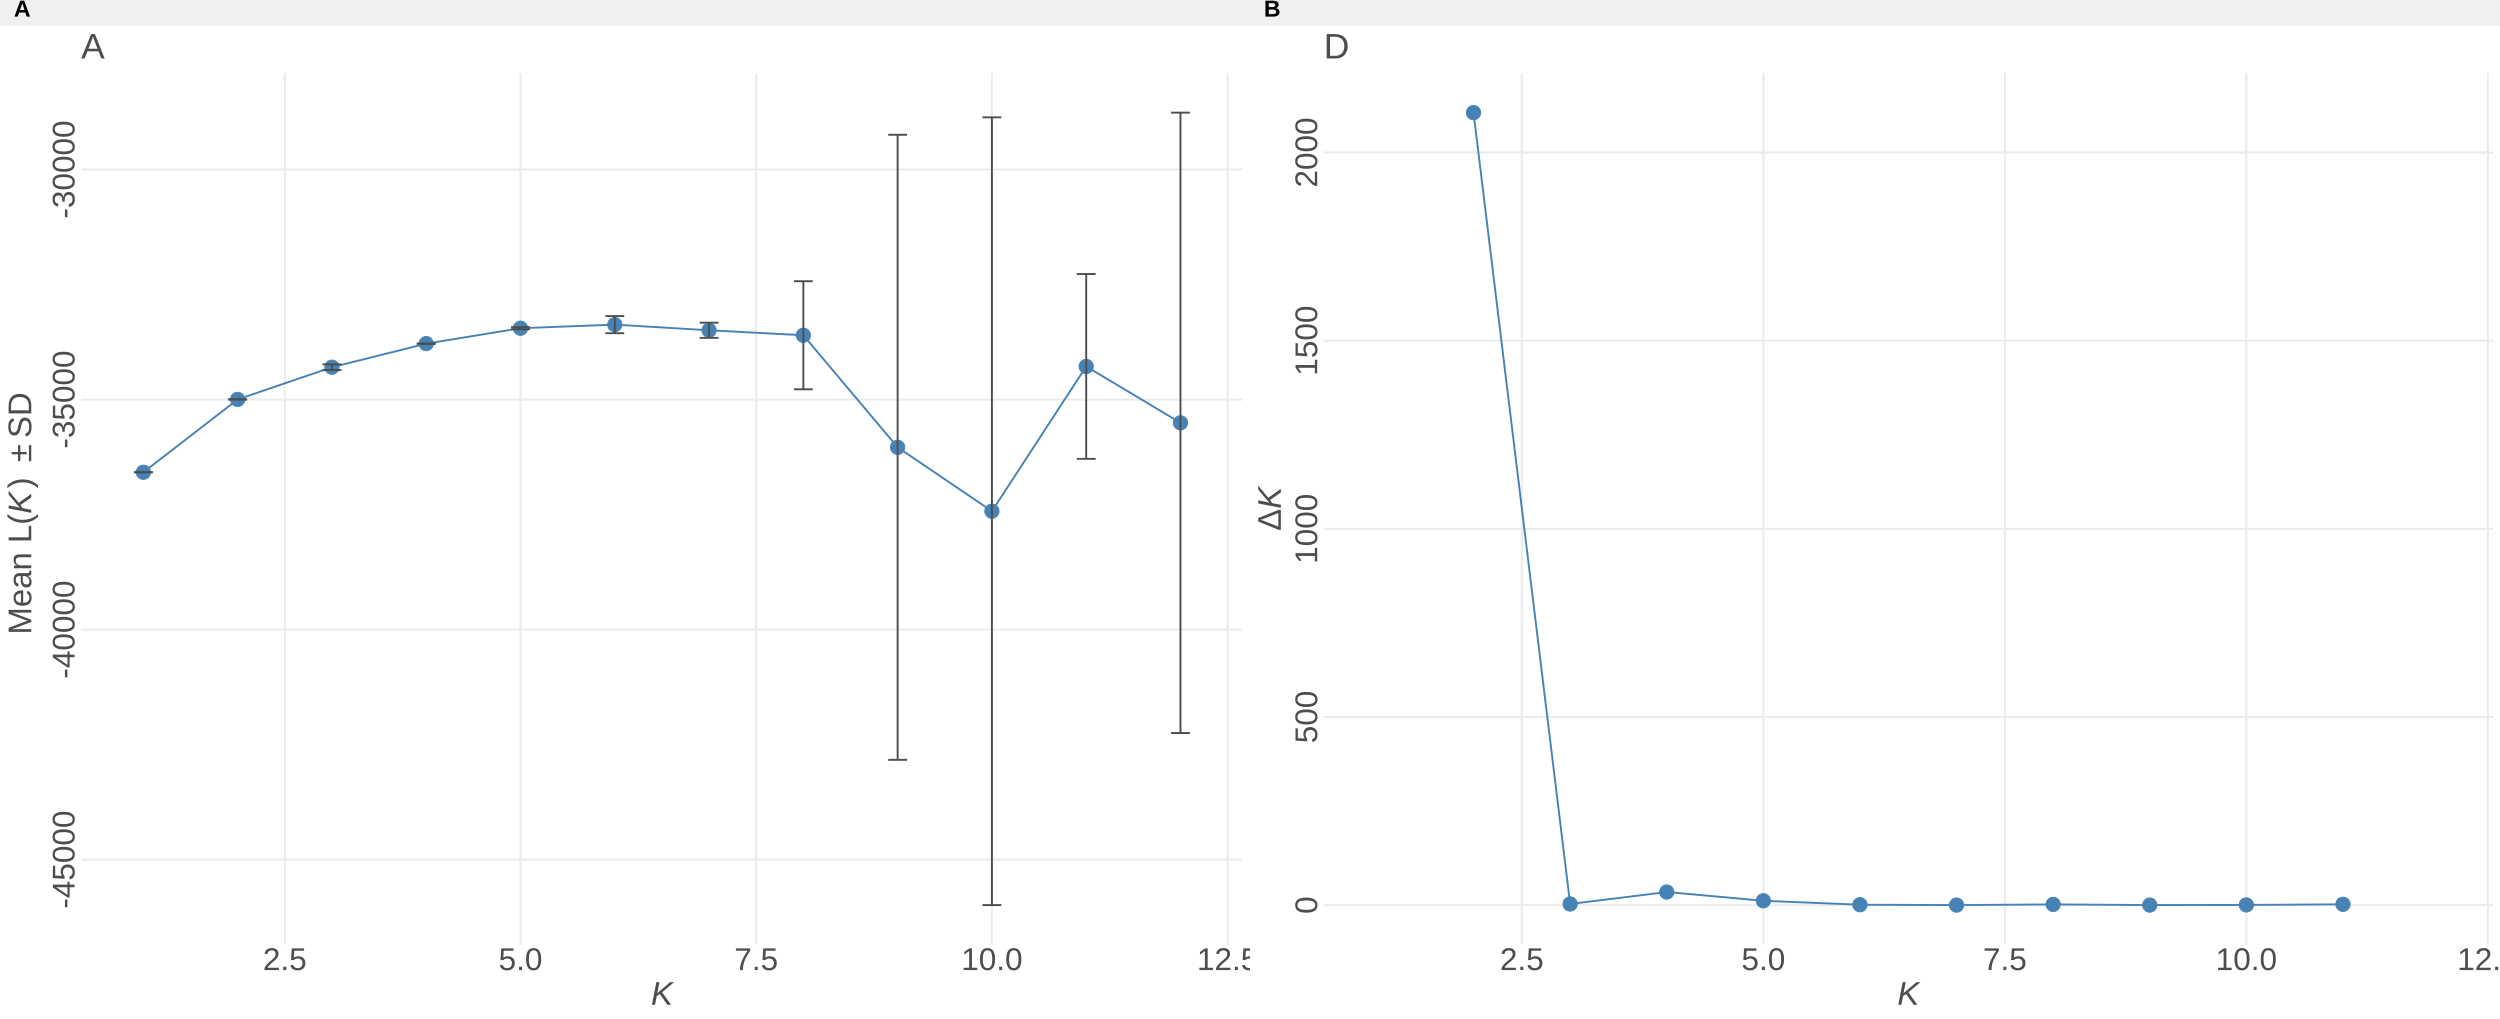
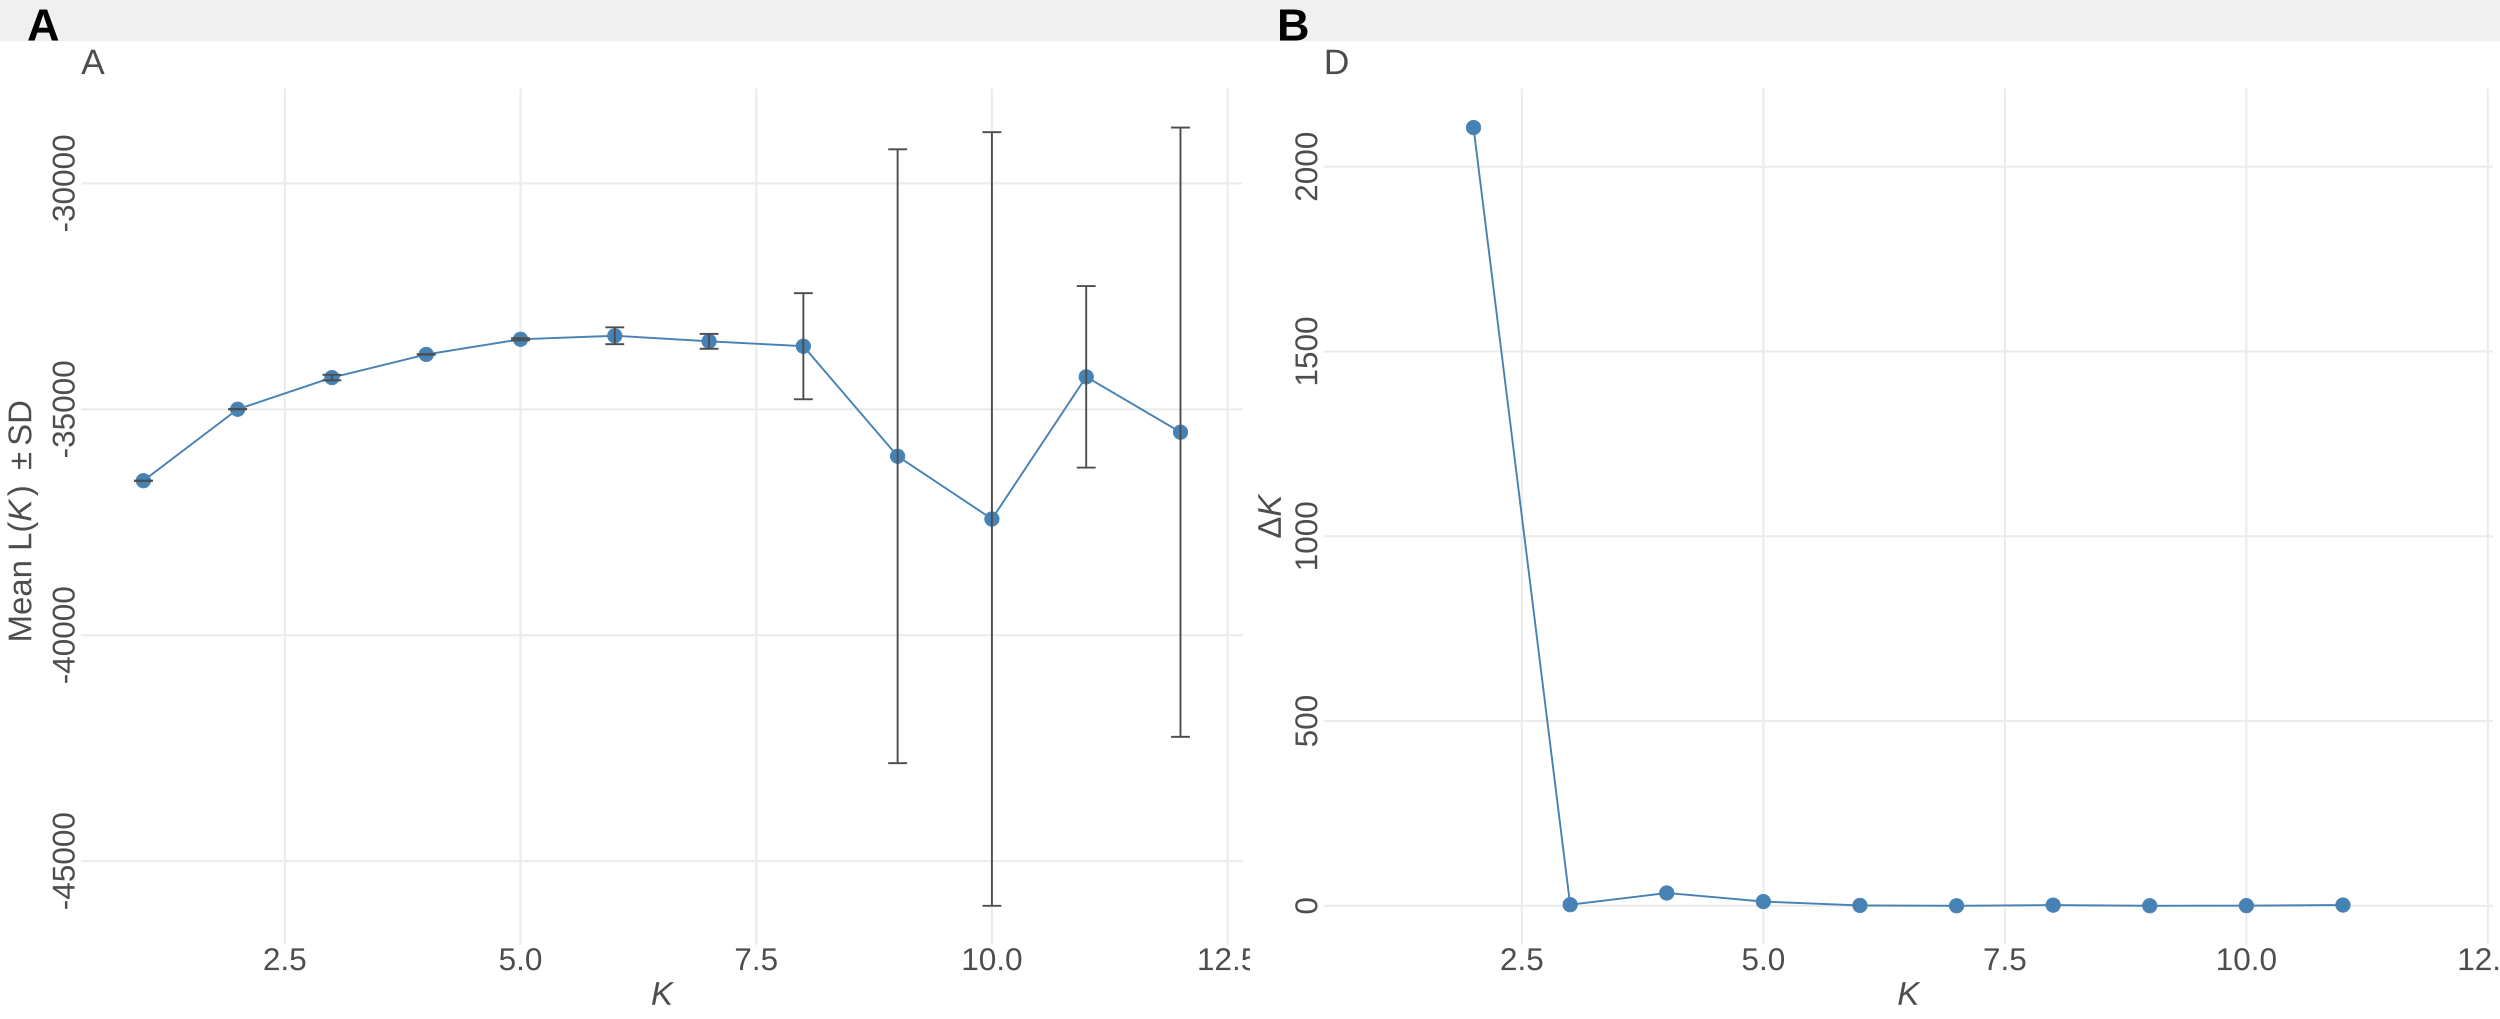
<svg xmlns="http://www.w3.org/2000/svg" width="1944.00pt" height="792.00pt" viewBox="0 0 1944.00 792.00">
  <g class="svglite">
    <defs>
      <style type="text/css">
    .svglite line, .svglite polyline, .svglite polygon, .svglite path, .svglite rect, .svglite circle {
      fill: none;
      stroke: #000000;
      stroke-linecap: round;
      stroke-linejoin: round;
      stroke-miterlimit: 10.00;
    }
    .svglite text {
      white-space: pre;
    }
    .svglite g.glyphgroup path {
      fill: inherit;
      stroke: none;
    }
  </style>
    </defs>
    <rect width="100%" height="100%" style="stroke: none; fill: none;" />
    <defs>
      <clipPath id="cpMC4wMHwxOTQ0LjAwfDAuMDB8NzkyLjAw">
        <rect x="0.00" y="0.00" width="1944.00" height="792.00" />
      </clipPath>
    </defs>
    <g clip-path="url(#cpMC4wMHwxOTQ0LjAwfDAuMDB8NzkyLjAw)">
</g>
    <defs>
-       <clipPath id="cpMC4wMHw5NzIuMDB8MjAuMDl8NzkyLjAw">
-         <rect x="0.00" y="20.09" width="972.00" height="771.91" />
+       <clipPath id="cpMC4wMHw5NzIuMDB8MzIuMjZ8NzkyLjAw">
+         <rect x="0.00" y="32.26" width="972.00" height="759.74" />
      </clipPath>
    </defs>
-     <g clip-path="url(#cpMC4wMHw5NzIuMDB8MjAuMDl8NzkyLjAw)">
-       <rect x="0.00" y="20.09" width="972.00" height="771.91" style="stroke-width: 1.07; stroke: #FFFFFF; fill: #FFFFFF;" />
+     <g clip-path="url(#cpMC4wMHw5NzIuMDB8MzIuMjZ8NzkyLjAw)">
+       <rect x="0.00" y="32.26" width="972.00" height="759.74" style="stroke-width: 1.07; stroke: #FFFFFF; fill: #FFFFFF;" />
    </g>
    <g clip-path="url(#cpMC4wMHwxOTQ0LjAwfDAuMDB8NzkyLjAw)">
</g>
    <defs>
-       <clipPath id="cpNjMuMTB8OTY2LjMzfDU2Ljc4fDczNC42MQ==">
-         <rect x="63.10" y="56.78" width="903.23" height="677.83" />
+       <clipPath id="cpNjMuMTB8OTY2LjMzfDY4Ljk1fDczNC42MQ==">
+         <rect x="63.10" y="68.95" width="903.23" height="665.66" />
      </clipPath>
    </defs>
-     <g clip-path="url(#cpNjMuMTB8OTY2LjMzfDU2Ljc4fDczNC42MQ==)">
-       <rect x="63.10" y="56.78" width="903.23" height="677.83" style="stroke-width: 1.07; stroke: none; fill: #FFFFFF;" />
-       <polyline points="63.10,668.45 966.33,668.45 " style="stroke-width: 1.60; stroke: #EBEBEB; stroke-linecap: butt;" />
-       <polyline points="63.10,489.58 966.33,489.58 " style="stroke-width: 1.60; stroke: #EBEBEB; stroke-linecap: butt;" />
-       <polyline points="63.10,310.70 966.33,310.70 " style="stroke-width: 1.60; stroke: #EBEBEB; stroke-linecap: butt;" />
-       <polyline points="63.10,131.82 966.33,131.82 " style="stroke-width: 1.60; stroke: #EBEBEB; stroke-linecap: butt;" />
-       <polyline points="221.46,734.61 221.46,56.78 " style="stroke-width: 1.60; stroke: #EBEBEB; stroke-linecap: butt;" />
-       <polyline points="404.74,734.61 404.74,56.78 " style="stroke-width: 1.60; stroke: #EBEBEB; stroke-linecap: butt;" />
-       <polyline points="588.03,734.61 588.03,56.78 " style="stroke-width: 1.60; stroke: #EBEBEB; stroke-linecap: butt;" />
-       <polyline points="771.31,734.61 771.31,56.78 " style="stroke-width: 1.60; stroke: #EBEBEB; stroke-linecap: butt;" />
-       <polyline points="954.60,734.61 954.60,56.78 " style="stroke-width: 1.60; stroke: #EBEBEB; stroke-linecap: butt;" />
-       <polyline points="111.49,367.23 184.80,310.59 258.12,285.54 331.43,267.22 404.74,255.21 478.06,252.43 551.37,256.84 624.69,260.70 698.00,347.83 771.31,397.52 844.63,284.95 917.94,328.79 " style="stroke-width: 1.49; stroke: #4682B4; stroke-linecap: butt;" />
-       <circle cx="111.49" cy="367.23" r="5.57" style="stroke-width: 0.71; stroke: #4682B4; fill: #4682B4;" />
-       <circle cx="184.80" cy="310.59" r="5.57" style="stroke-width: 0.71; stroke: #4682B4; fill: #4682B4;" />
-       <circle cx="258.12" cy="285.54" r="5.57" style="stroke-width: 0.71; stroke: #4682B4; fill: #4682B4;" />
-       <circle cx="331.43" cy="267.22" r="5.57" style="stroke-width: 0.71; stroke: #4682B4; fill: #4682B4;" />
-       <circle cx="404.74" cy="255.21" r="5.57" style="stroke-width: 0.71; stroke: #4682B4; fill: #4682B4;" />
-       <circle cx="478.06" cy="252.43" r="5.57" style="stroke-width: 0.71; stroke: #4682B4; fill: #4682B4;" />
-       <circle cx="551.37" cy="256.84" r="5.57" style="stroke-width: 0.71; stroke: #4682B4; fill: #4682B4;" />
-       <circle cx="624.69" cy="260.70" r="5.57" style="stroke-width: 0.71; stroke: #4682B4; fill: #4682B4;" />
-       <circle cx="698.00" cy="347.83" r="5.57" style="stroke-width: 0.71; stroke: #4682B4; fill: #4682B4;" />
-       <circle cx="771.31" cy="397.52" r="5.57" style="stroke-width: 0.71; stroke: #4682B4; fill: #4682B4;" />
-       <circle cx="844.63" cy="284.95" r="5.57" style="stroke-width: 0.71; stroke: #4682B4; fill: #4682B4;" />
-       <circle cx="917.94" cy="328.79" r="5.57" style="stroke-width: 0.71; stroke: #4682B4; fill: #4682B4;" />
-       <polyline points="104.16,367.23 118.82,367.23 " style="stroke-width: 1.49; stroke: #4D4D4D; stroke-linecap: butt;" />
-       <polyline points="111.49,367.23 111.49,367.23 " style="stroke-width: 1.49; stroke: #4D4D4D; stroke-linecap: butt;" />
-       <polyline points="104.16,367.23 118.82,367.23 " style="stroke-width: 1.49; stroke: #4D4D4D; stroke-linecap: butt;" />
-       <polyline points="177.47,310.58 192.13,310.58 " style="stroke-width: 1.49; stroke: #4D4D4D; stroke-linecap: butt;" />
-       <polyline points="184.80,310.58 184.80,310.61 " style="stroke-width: 1.49; stroke: #4D4D4D; stroke-linecap: butt;" />
-       <polyline points="177.47,310.61 192.13,310.61 " style="stroke-width: 1.49; stroke: #4D4D4D; stroke-linecap: butt;" />
-       <polyline points="250.78,283.34 265.45,283.34 " style="stroke-width: 1.49; stroke: #4D4D4D; stroke-linecap: butt;" />
-       <polyline points="258.12,283.34 258.12,287.73 " style="stroke-width: 1.49; stroke: #4D4D4D; stroke-linecap: butt;" />
-       <polyline points="250.78,287.73 265.45,287.73 " style="stroke-width: 1.49; stroke: #4D4D4D; stroke-linecap: butt;" />
-       <polyline points="324.10,267.04 338.76,267.04 " style="stroke-width: 1.49; stroke: #4D4D4D; stroke-linecap: butt;" />
-       <polyline points="331.43,267.04 331.43,267.40 " style="stroke-width: 1.49; stroke: #4D4D4D; stroke-linecap: butt;" />
-       <polyline points="324.10,267.40 338.76,267.40 " style="stroke-width: 1.49; stroke: #4D4D4D; stroke-linecap: butt;" />
-       <polyline points="397.41,254.40 412.08,254.40 " style="stroke-width: 1.49; stroke: #4D4D4D; stroke-linecap: butt;" />
-       <polyline points="404.74,254.40 404.74,256.01 " style="stroke-width: 1.49; stroke: #4D4D4D; stroke-linecap: butt;" />
-       <polyline points="397.41,256.01 412.08,256.01 " style="stroke-width: 1.49; stroke: #4D4D4D; stroke-linecap: butt;" />
-       <polyline points="470.73,245.77 485.39,245.77 " style="stroke-width: 1.49; stroke: #4D4D4D; stroke-linecap: butt;" />
-       <polyline points="478.06,245.77 478.06,259.09 " style="stroke-width: 1.49; stroke: #4D4D4D; stroke-linecap: butt;" />
-       <polyline points="470.73,259.09 485.39,259.09 " style="stroke-width: 1.49; stroke: #4D4D4D; stroke-linecap: butt;" />
-       <polyline points="544.04,250.95 558.70,250.95 " style="stroke-width: 1.49; stroke: #4D4D4D; stroke-linecap: butt;" />
-       <polyline points="551.37,250.95 551.37,262.72 " style="stroke-width: 1.49; stroke: #4D4D4D; stroke-linecap: butt;" />
-       <polyline points="544.04,262.72 558.70,262.72 " style="stroke-width: 1.49; stroke: #4D4D4D; stroke-linecap: butt;" />
-       <polyline points="617.36,218.69 632.02,218.69 " style="stroke-width: 1.49; stroke: #4D4D4D; stroke-linecap: butt;" />
-       <polyline points="624.69,218.69 624.69,302.72 " style="stroke-width: 1.49; stroke: #4D4D4D; stroke-linecap: butt;" />
-       <polyline points="617.36,302.72 632.02,302.72 " style="stroke-width: 1.49; stroke: #4D4D4D; stroke-linecap: butt;" />
-       <polyline points="690.67,104.81 705.33,104.81 " style="stroke-width: 1.49; stroke: #4D4D4D; stroke-linecap: butt;" />
-       <polyline points="698.00,104.81 698.00,590.85 " style="stroke-width: 1.49; stroke: #4D4D4D; stroke-linecap: butt;" />
-       <polyline points="690.67,590.85 705.33,590.85 " style="stroke-width: 1.49; stroke: #4D4D4D; stroke-linecap: butt;" />
-       <polyline points="763.98,91.23 778.65,91.23 " style="stroke-width: 1.49; stroke: #4D4D4D; stroke-linecap: butt;" />
-       <polyline points="771.31,91.23 771.31,703.80 " style="stroke-width: 1.49; stroke: #4D4D4D; stroke-linecap: butt;" />
-       <polyline points="763.98,703.80 778.65,703.80 " style="stroke-width: 1.49; stroke: #4D4D4D; stroke-linecap: butt;" />
-       <polyline points="837.30,213.09 851.96,213.09 " style="stroke-width: 1.49; stroke: #4D4D4D; stroke-linecap: butt;" />
-       <polyline points="844.63,213.09 844.63,356.82 " style="stroke-width: 1.49; stroke: #4D4D4D; stroke-linecap: butt;" />
-       <polyline points="837.30,356.82 851.96,356.82 " style="stroke-width: 1.49; stroke: #4D4D4D; stroke-linecap: butt;" />
-       <polyline points="910.61,87.59 925.27,87.59 " style="stroke-width: 1.49; stroke: #4D4D4D; stroke-linecap: butt;" />
-       <polyline points="917.94,87.59 917.94,569.99 " style="stroke-width: 1.49; stroke: #4D4D4D; stroke-linecap: butt;" />
-       <polyline points="910.61,569.99 925.27,569.99 " style="stroke-width: 1.49; stroke: #4D4D4D; stroke-linecap: butt;" />
+     <g clip-path="url(#cpNjMuMTB8OTY2LjMzfDY4Ljk1fDczNC42MQ==)">
+       <rect x="63.10" y="68.95" width="903.23" height="665.66" style="stroke-width: 1.07; stroke: none; fill: #FFFFFF;" />
+       <polyline points="63.10,669.64 966.33,669.64 " style="stroke-width: 1.60; stroke: #EBEBEB; stroke-linecap: butt;" />
+       <polyline points="63.10,493.97 966.33,493.97 " style="stroke-width: 1.60; stroke: #EBEBEB; stroke-linecap: butt;" />
+       <polyline points="63.10,318.31 966.33,318.31 " style="stroke-width: 1.60; stroke: #EBEBEB; stroke-linecap: butt;" />
+       <polyline points="63.10,142.64 966.33,142.64 " style="stroke-width: 1.60; stroke: #EBEBEB; stroke-linecap: butt;" />
+       <polyline points="221.46,734.61 221.46,68.95 " style="stroke-width: 1.60; stroke: #EBEBEB; stroke-linecap: butt;" />
+       <polyline points="404.74,734.61 404.74,68.95 " style="stroke-width: 1.60; stroke: #EBEBEB; stroke-linecap: butt;" />
+       <polyline points="588.03,734.61 588.03,68.95 " style="stroke-width: 1.60; stroke: #EBEBEB; stroke-linecap: butt;" />
+       <polyline points="771.31,734.61 771.31,68.95 " style="stroke-width: 1.60; stroke: #EBEBEB; stroke-linecap: butt;" />
+       <polyline points="954.60,734.61 954.60,68.95 " style="stroke-width: 1.60; stroke: #EBEBEB; stroke-linecap: butt;" />
+       <polyline points="111.49,373.82 184.80,318.21 258.12,293.60 331.43,275.61 404.74,263.81 478.06,261.08 551.37,265.41 624.69,269.21 698.00,354.77 771.31,403.57 844.63,293.03 917.94,336.08 " style="stroke-width: 1.49; stroke: #4682B4; stroke-linecap: butt;" />
+       <circle cx="111.49" cy="373.82" r="5.57" style="stroke-width: 0.71; stroke: #4682B4; fill: #4682B4;" />
+       <circle cx="184.80" cy="318.21" r="5.57" style="stroke-width: 0.71; stroke: #4682B4; fill: #4682B4;" />
+       <circle cx="258.12" cy="293.60" r="5.57" style="stroke-width: 0.71; stroke: #4682B4; fill: #4682B4;" />
+       <circle cx="331.43" cy="275.61" r="5.57" style="stroke-width: 0.71; stroke: #4682B4; fill: #4682B4;" />
+       <circle cx="404.74" cy="263.81" r="5.57" style="stroke-width: 0.71; stroke: #4682B4; fill: #4682B4;" />
+       <circle cx="478.06" cy="261.08" r="5.57" style="stroke-width: 0.71; stroke: #4682B4; fill: #4682B4;" />
+       <circle cx="551.37" cy="265.41" r="5.57" style="stroke-width: 0.71; stroke: #4682B4; fill: #4682B4;" />
+       <circle cx="624.69" cy="269.21" r="5.57" style="stroke-width: 0.71; stroke: #4682B4; fill: #4682B4;" />
+       <circle cx="698.00" cy="354.77" r="5.57" style="stroke-width: 0.71; stroke: #4682B4; fill: #4682B4;" />
+       <circle cx="771.31" cy="403.57" r="5.57" style="stroke-width: 0.71; stroke: #4682B4; fill: #4682B4;" />
+       <circle cx="844.63" cy="293.03" r="5.57" style="stroke-width: 0.71; stroke: #4682B4; fill: #4682B4;" />
+       <circle cx="917.94" cy="336.08" r="5.57" style="stroke-width: 0.71; stroke: #4682B4; fill: #4682B4;" />
+       <polyline points="104.16,373.82 118.82,373.82 " style="stroke-width: 1.49; stroke: #4D4D4D; stroke-linecap: butt;" />
+       <polyline points="111.49,373.82 111.49,373.83 " style="stroke-width: 1.49; stroke: #4D4D4D; stroke-linecap: butt;" />
+       <polyline points="104.16,373.83 118.82,373.83 " style="stroke-width: 1.49; stroke: #4D4D4D; stroke-linecap: butt;" />
+       <polyline points="177.47,318.19 192.13,318.19 " style="stroke-width: 1.49; stroke: #4D4D4D; stroke-linecap: butt;" />
+       <polyline points="184.80,318.19 184.80,318.22 " style="stroke-width: 1.49; stroke: #4D4D4D; stroke-linecap: butt;" />
+       <polyline points="177.47,318.22 192.13,318.22 " style="stroke-width: 1.49; stroke: #4D4D4D; stroke-linecap: butt;" />
+       <polyline points="250.78,291.44 265.45,291.44 " style="stroke-width: 1.49; stroke: #4D4D4D; stroke-linecap: butt;" />
+       <polyline points="258.12,291.44 258.12,295.75 " style="stroke-width: 1.49; stroke: #4D4D4D; stroke-linecap: butt;" />
+       <polyline points="250.78,295.75 265.45,295.75 " style="stroke-width: 1.49; stroke: #4D4D4D; stroke-linecap: butt;" />
+       <polyline points="324.10,275.43 338.76,275.43 " style="stroke-width: 1.49; stroke: #4D4D4D; stroke-linecap: butt;" />
+       <polyline points="331.43,275.43 331.43,275.79 " style="stroke-width: 1.49; stroke: #4D4D4D; stroke-linecap: butt;" />
+       <polyline points="324.10,275.79 338.76,275.79 " style="stroke-width: 1.49; stroke: #4D4D4D; stroke-linecap: butt;" />
+       <polyline points="397.41,263.02 412.08,263.02 " style="stroke-width: 1.49; stroke: #4D4D4D; stroke-linecap: butt;" />
+       <polyline points="404.74,263.02 404.74,264.60 " style="stroke-width: 1.49; stroke: #4D4D4D; stroke-linecap: butt;" />
+       <polyline points="397.41,264.60 412.08,264.60 " style="stroke-width: 1.49; stroke: #4D4D4D; stroke-linecap: butt;" />
+       <polyline points="470.73,254.54 485.39,254.54 " style="stroke-width: 1.49; stroke: #4D4D4D; stroke-linecap: butt;" />
+       <polyline points="478.06,254.54 478.06,267.62 " style="stroke-width: 1.49; stroke: #4D4D4D; stroke-linecap: butt;" />
+       <polyline points="470.73,267.62 485.39,267.62 " style="stroke-width: 1.49; stroke: #4D4D4D; stroke-linecap: butt;" />
+       <polyline points="544.04,259.63 558.70,259.63 " style="stroke-width: 1.49; stroke: #4D4D4D; stroke-linecap: butt;" />
+       <polyline points="551.37,259.63 551.37,271.19 " style="stroke-width: 1.49; stroke: #4D4D4D; stroke-linecap: butt;" />
+       <polyline points="544.04,271.19 558.70,271.19 " style="stroke-width: 1.49; stroke: #4D4D4D; stroke-linecap: butt;" />
+       <polyline points="617.36,227.95 632.02,227.95 " style="stroke-width: 1.49; stroke: #4D4D4D; stroke-linecap: butt;" />
+       <polyline points="624.69,227.95 624.69,310.47 " style="stroke-width: 1.49; stroke: #4D4D4D; stroke-linecap: butt;" />
+       <polyline points="617.36,310.47 632.02,310.47 " style="stroke-width: 1.49; stroke: #4D4D4D; stroke-linecap: butt;" />
+       <polyline points="690.67,116.11 705.33,116.11 " style="stroke-width: 1.49; stroke: #4D4D4D; stroke-linecap: butt;" />
+       <polyline points="698.00,116.11 698.00,593.43 " style="stroke-width: 1.49; stroke: #4D4D4D; stroke-linecap: butt;" />
+       <polyline points="690.67,593.43 705.33,593.43 " style="stroke-width: 1.49; stroke: #4D4D4D; stroke-linecap: butt;" />
+       <polyline points="763.98,102.78 778.65,102.78 " style="stroke-width: 1.49; stroke: #4D4D4D; stroke-linecap: butt;" />
+       <polyline points="771.31,102.78 771.31,704.35 " style="stroke-width: 1.49; stroke: #4D4D4D; stroke-linecap: butt;" />
+       <polyline points="763.98,704.35 778.65,704.35 " style="stroke-width: 1.49; stroke: #4D4D4D; stroke-linecap: butt;" />
+       <polyline points="837.30,222.45 851.96,222.45 " style="stroke-width: 1.49; stroke: #4D4D4D; stroke-linecap: butt;" />
+       <polyline points="844.63,222.45 844.63,363.60 " style="stroke-width: 1.49; stroke: #4D4D4D; stroke-linecap: butt;" />
+       <polyline points="837.30,363.60 851.96,363.60 " style="stroke-width: 1.49; stroke: #4D4D4D; stroke-linecap: butt;" />
+       <polyline points="910.61,99.21 925.27,99.21 " style="stroke-width: 1.49; stroke: #4D4D4D; stroke-linecap: butt;" />
+       <polyline points="917.94,99.21 917.94,572.95 " style="stroke-width: 1.49; stroke: #4D4D4D; stroke-linecap: butt;" />
+       <polyline points="910.61,572.95 925.27,572.95 " style="stroke-width: 1.49; stroke: #4D4D4D; stroke-linecap: butt;" />
    </g>
    <g clip-path="url(#cpMC4wMHwxOTQ0LjAwfDAuMDB8NzkyLjAw)">
-       <text transform="translate(57.96,668.45) rotate(-90)" text-anchor="middle" style="font-size: 24.50px;fill: #4D4D4D; font-family: &quot;Arial&quot;;" textLength="76.28px" lengthAdjust="spacingAndGlyphs">-45000</text>
-       <text transform="translate(57.96,489.58) rotate(-90)" text-anchor="middle" style="font-size: 24.50px;fill: #4D4D4D; font-family: &quot;Arial&quot;;" textLength="76.28px" lengthAdjust="spacingAndGlyphs">-40000</text>
-       <text transform="translate(57.96,310.70) rotate(-90)" text-anchor="middle" style="font-size: 24.50px;fill: #4D4D4D; font-family: &quot;Arial&quot;;" textLength="76.28px" lengthAdjust="spacingAndGlyphs">-35000</text>
-       <text transform="translate(57.96,131.82) rotate(-90)" text-anchor="middle" style="font-size: 24.50px;fill: #4D4D4D; font-family: &quot;Arial&quot;;" textLength="76.28px" lengthAdjust="spacingAndGlyphs">-30000</text>
+       <text transform="translate(57.96,669.64) rotate(-90)" text-anchor="middle" style="font-size: 24.50px;fill: #4D4D4D; font-family: &quot;Arial&quot;;" textLength="76.28px" lengthAdjust="spacingAndGlyphs">-45000</text>
+       <text transform="translate(57.96,493.97) rotate(-90)" text-anchor="middle" style="font-size: 24.50px;fill: #4D4D4D; font-family: &quot;Arial&quot;;" textLength="76.28px" lengthAdjust="spacingAndGlyphs">-40000</text>
+       <text transform="translate(57.96,318.31) rotate(-90)" text-anchor="middle" style="font-size: 24.50px;fill: #4D4D4D; font-family: &quot;Arial&quot;;" textLength="76.28px" lengthAdjust="spacingAndGlyphs">-35000</text>
+       <text transform="translate(57.96,142.64) rotate(-90)" text-anchor="middle" style="font-size: 24.50px;fill: #4D4D4D; font-family: &quot;Arial&quot;;" textLength="76.28px" lengthAdjust="spacingAndGlyphs">-30000</text>
      <text x="221.46" y="754.34" text-anchor="middle" style="font-size: 24.50px;fill: #4D4D4D; font-family: &quot;Arial&quot;;" textLength="34.06px" lengthAdjust="spacingAndGlyphs">2.5</text>
      <text x="404.74" y="754.34" text-anchor="middle" style="font-size: 24.50px;fill: #4D4D4D; font-family: &quot;Arial&quot;;" textLength="34.06px" lengthAdjust="spacingAndGlyphs">5.0</text>
      <text x="588.03" y="754.34" text-anchor="middle" style="font-size: 24.50px;fill: #4D4D4D; font-family: &quot;Arial&quot;;" textLength="34.06px" lengthAdjust="spacingAndGlyphs">7.5</text>
      <text x="771.31" y="754.34" text-anchor="middle" style="font-size: 24.50px;fill: #4D4D4D; font-family: &quot;Arial&quot;;" textLength="47.69px" lengthAdjust="spacingAndGlyphs">10.0</text>
      <text x="954.60" y="754.34" text-anchor="middle" style="font-size: 24.50px;fill: #4D4D4D; font-family: &quot;Arial&quot;;" textLength="47.69px" lengthAdjust="spacingAndGlyphs">12.5</text>
      <text x="506.18" y="781.31" style="font-size: 25.60px; font-style: italic;fill: #4D4D4D; font-family: &quot;Arial&quot;;" textLength="17.08px" lengthAdjust="spacingAndGlyphs">K</text>
-       <text transform="translate(24.31,493.45) rotate(-90)" style="font-size: 25.60px;fill: #4D4D4D; font-family: &quot;Arial&quot;;" textLength="93.88px" lengthAdjust="spacingAndGlyphs">Mean L(</text>
-       <text transform="translate(24.31,399.58) rotate(-90)" style="font-size: 25.60px; font-style: italic;fill: #4D4D4D; font-family: &quot;Arial&quot;;" textLength="17.08px" lengthAdjust="spacingAndGlyphs">K</text>
-       <text transform="translate(24.31,379.76) rotate(-90)" style="font-size: 25.60px;fill: #4D4D4D; font-family: &quot;Arial&quot;;" textLength="15.62px" lengthAdjust="spacingAndGlyphs">) </text>
-       <text transform="translate(24.31,359.40) rotate(-90)" style="font-size: 25.60px;fill: #4D4D4D; font-family: &quot;Arial&quot;;" textLength="14.05px" lengthAdjust="spacingAndGlyphs">±</text>
-       <text transform="translate(24.31,340.61) rotate(-90)" style="font-size: 25.60px;fill: #4D4D4D; font-family: &quot;Arial&quot;;" textLength="42.67px" lengthAdjust="spacingAndGlyphs"> SD</text>
-       <text x="63.10" y="45.44" style="font-size: 27.50px;fill: #4D4D4D; font-family: &quot;Arial&quot;;" textLength="18.34px" lengthAdjust="spacingAndGlyphs">A</text>
-       <text x="10.80" y="12.89" style="font-size: 18.00px; font-weight: bold; font-family: &quot;Arial&quot;;" textLength="13.00px" lengthAdjust="spacingAndGlyphs">A</text>
+       <text transform="translate(24.31,499.54) rotate(-90)" style="font-size: 25.60px;fill: #4D4D4D; font-family: &quot;Arial&quot;;" textLength="93.88px" lengthAdjust="spacingAndGlyphs">Mean L(</text>
+       <text transform="translate(24.31,405.66) rotate(-90)" style="font-size: 25.60px; font-style: italic;fill: #4D4D4D; font-family: &quot;Arial&quot;;" textLength="17.08px" lengthAdjust="spacingAndGlyphs">K</text>
+       <text transform="translate(24.31,385.84) rotate(-90)" style="font-size: 25.60px;fill: #4D4D4D; font-family: &quot;Arial&quot;;" textLength="15.62px" lengthAdjust="spacingAndGlyphs">) </text>
+       <text transform="translate(24.31,365.48) rotate(-90)" style="font-size: 25.60px;fill: #4D4D4D; font-family: &quot;Arial&quot;;" textLength="14.05px" lengthAdjust="spacingAndGlyphs">±</text>
+       <text transform="translate(24.31,346.69) rotate(-90)" style="font-size: 25.60px;fill: #4D4D4D; font-family: &quot;Arial&quot;;" textLength="42.67px" lengthAdjust="spacingAndGlyphs"> SD</text>
+       <text x="63.10" y="57.61" style="font-size: 27.50px;fill: #4D4D4D; font-family: &quot;Arial&quot;;" textLength="18.34px" lengthAdjust="spacingAndGlyphs">A</text>
+       <text x="21.00" y="31.51" style="font-size: 35.00px; font-weight: bold; font-family: &quot;Arial&quot;;" textLength="25.28px" lengthAdjust="spacingAndGlyphs">A</text>
    </g>
    <defs>
-       <clipPath id="cpOTcyLjAwfDE5NDQuMDB8MjAuMDl8NzkyLjAw">
-         <rect x="972.00" y="20.09" width="972.00" height="771.91" />
+       <clipPath id="cpOTcyLjAwfDE5NDQuMDB8MzIuMjZ8NzkyLjAw">
+         <rect x="972.00" y="32.26" width="972.00" height="759.74" />
      </clipPath>
    </defs>
-     <g clip-path="url(#cpOTcyLjAwfDE5NDQuMDB8MjAuMDl8NzkyLjAw)">
-       <rect x="972.00" y="20.09" width="972.00" height="771.91" style="stroke-width: 1.07; stroke: #FFFFFF; fill: #FFFFFF;" />
+     <g clip-path="url(#cpOTcyLjAwfDE5NDQuMDB8MzIuMjZ8NzkyLjAw)">
+       <rect x="972.00" y="32.26" width="972.00" height="759.74" style="stroke-width: 1.07; stroke: #FFFFFF; fill: #FFFFFF;" />
    </g>
    <g clip-path="url(#cpMC4wMHwxOTQ0LjAwfDAuMDB8NzkyLjAw)">
</g>
    <defs>
-       <clipPath id="cpMTAyOS4zOXwxOTM4LjMzfDU2Ljc4fDczNC42MQ==">
-         <rect x="1029.39" y="56.78" width="908.94" height="677.83" />
+       <clipPath id="cpMTAyOS4zOXwxOTM4LjMzfDY4Ljk1fDczNC42MQ==">
+         <rect x="1029.39" y="68.95" width="908.94" height="665.66" />
      </clipPath>
    </defs>
-     <g clip-path="url(#cpMTAyOS4zOXwxOTM4LjMzfDU2Ljc4fDczNC42MQ==)">
-       <rect x="1029.39" y="56.78" width="908.94" height="677.83" style="stroke-width: 1.07; stroke: none; fill: #FFFFFF;" />
-       <polyline points="1029.39,703.83 1938.33,703.83 " style="stroke-width: 1.60; stroke: #EBEBEB; stroke-linecap: butt;" />
-       <polyline points="1029.39,557.52 1938.33,557.52 " style="stroke-width: 1.60; stroke: #EBEBEB; stroke-linecap: butt;" />
-       <polyline points="1029.39,411.21 1938.33,411.21 " style="stroke-width: 1.60; stroke: #EBEBEB; stroke-linecap: butt;" />
-       <polyline points="1029.39,264.90 1938.33,264.90 " style="stroke-width: 1.60; stroke: #EBEBEB; stroke-linecap: butt;" />
-       <polyline points="1029.39,118.59 1938.33,118.59 " style="stroke-width: 1.60; stroke: #EBEBEB; stroke-linecap: butt;" />
-       <polyline points="1183.38,734.61 1183.38,56.78 " style="stroke-width: 1.60; stroke: #EBEBEB; stroke-linecap: butt;" />
-       <polyline points="1371.18,734.61 1371.18,56.78 " style="stroke-width: 1.60; stroke: #EBEBEB; stroke-linecap: butt;" />
-       <polyline points="1558.98,734.61 1558.98,56.78 " style="stroke-width: 1.60; stroke: #EBEBEB; stroke-linecap: butt;" />
-       <polyline points="1746.78,734.61 1746.78,56.78 " style="stroke-width: 1.60; stroke: #EBEBEB; stroke-linecap: butt;" />
-       <polyline points="1934.57,734.61 1934.57,56.78 " style="stroke-width: 1.60; stroke: #EBEBEB; stroke-linecap: butt;" />
-       <polyline points="1145.82,87.59 1220.94,702.93 1296.06,693.65 1371.18,700.45 1446.30,703.51 1521.42,703.80 1596.54,703.25 1671.66,703.78 1746.78,703.67 1821.90,703.19 " style="stroke-width: 1.49; stroke: #4682B4; stroke-linecap: butt;" />
-       <circle cx="1145.82" cy="87.59" r="5.57" style="stroke-width: 0.71; stroke: #4682B4; fill: #4682B4;" />
-       <circle cx="1220.94" cy="702.93" r="5.57" style="stroke-width: 0.71; stroke: #4682B4; fill: #4682B4;" />
-       <circle cx="1296.06" cy="693.65" r="5.57" style="stroke-width: 0.71; stroke: #4682B4; fill: #4682B4;" />
-       <circle cx="1371.18" cy="700.45" r="5.57" style="stroke-width: 0.71; stroke: #4682B4; fill: #4682B4;" />
-       <circle cx="1446.30" cy="703.51" r="5.57" style="stroke-width: 0.71; stroke: #4682B4; fill: #4682B4;" />
-       <circle cx="1521.42" cy="703.80" r="5.57" style="stroke-width: 0.71; stroke: #4682B4; fill: #4682B4;" />
-       <circle cx="1596.54" cy="703.25" r="5.57" style="stroke-width: 0.71; stroke: #4682B4; fill: #4682B4;" />
-       <circle cx="1671.66" cy="703.78" r="5.57" style="stroke-width: 0.71; stroke: #4682B4; fill: #4682B4;" />
-       <circle cx="1746.78" cy="703.67" r="5.57" style="stroke-width: 0.71; stroke: #4682B4; fill: #4682B4;" />
-       <circle cx="1821.90" cy="703.19" r="5.57" style="stroke-width: 0.71; stroke: #4682B4; fill: #4682B4;" />
+     <g clip-path="url(#cpMTAyOS4zOXwxOTM4LjMzfDY4Ljk1fDczNC42MQ==)">
+       <rect x="1029.39" y="68.95" width="908.94" height="665.66" style="stroke-width: 1.07; stroke: none; fill: #FFFFFF;" />
+       <polyline points="1029.39,704.38 1938.33,704.38 " style="stroke-width: 1.60; stroke: #EBEBEB; stroke-linecap: butt;" />
+       <polyline points="1029.39,560.70 1938.33,560.70 " style="stroke-width: 1.60; stroke: #EBEBEB; stroke-linecap: butt;" />
+       <polyline points="1029.39,417.01 1938.33,417.01 " style="stroke-width: 1.60; stroke: #EBEBEB; stroke-linecap: butt;" />
+       <polyline points="1029.39,273.33 1938.33,273.33 " style="stroke-width: 1.60; stroke: #EBEBEB; stroke-linecap: butt;" />
+       <polyline points="1029.39,129.65 1938.33,129.65 " style="stroke-width: 1.60; stroke: #EBEBEB; stroke-linecap: butt;" />
+       <polyline points="1183.38,734.61 1183.38,68.95 " style="stroke-width: 1.60; stroke: #EBEBEB; stroke-linecap: butt;" />
+       <polyline points="1371.18,734.61 1371.18,68.95 " style="stroke-width: 1.60; stroke: #EBEBEB; stroke-linecap: butt;" />
+       <polyline points="1558.98,734.61 1558.98,68.95 " style="stroke-width: 1.60; stroke: #EBEBEB; stroke-linecap: butt;" />
+       <polyline points="1746.78,734.61 1746.78,68.95 " style="stroke-width: 1.60; stroke: #EBEBEB; stroke-linecap: butt;" />
+       <polyline points="1934.57,734.61 1934.57,68.95 " style="stroke-width: 1.60; stroke: #EBEBEB; stroke-linecap: butt;" />
+       <polyline points="1145.82,99.21 1220.94,703.50 1296.06,694.39 1371.18,701.07 1446.30,704.07 1521.42,704.35 1596.54,703.81 1671.66,704.33 1746.78,704.23 1821.90,703.75 " style="stroke-width: 1.49; stroke: #4682B4; stroke-linecap: butt;" />
+       <circle cx="1145.82" cy="99.21" r="5.57" style="stroke-width: 0.71; stroke: #4682B4; fill: #4682B4;" />
+       <circle cx="1220.94" cy="703.50" r="5.57" style="stroke-width: 0.71; stroke: #4682B4; fill: #4682B4;" />
+       <circle cx="1296.06" cy="694.39" r="5.57" style="stroke-width: 0.71; stroke: #4682B4; fill: #4682B4;" />
+       <circle cx="1371.18" cy="701.07" r="5.57" style="stroke-width: 0.71; stroke: #4682B4; fill: #4682B4;" />
+       <circle cx="1446.30" cy="704.07" r="5.57" style="stroke-width: 0.71; stroke: #4682B4; fill: #4682B4;" />
+       <circle cx="1521.42" cy="704.35" r="5.57" style="stroke-width: 0.71; stroke: #4682B4; fill: #4682B4;" />
+       <circle cx="1596.54" cy="703.81" r="5.57" style="stroke-width: 0.71; stroke: #4682B4; fill: #4682B4;" />
+       <circle cx="1671.66" cy="704.33" r="5.57" style="stroke-width: 0.71; stroke: #4682B4; fill: #4682B4;" />
+       <circle cx="1746.78" cy="704.23" r="5.57" style="stroke-width: 0.71; stroke: #4682B4; fill: #4682B4;" />
+       <circle cx="1821.90" cy="703.75" r="5.57" style="stroke-width: 0.71; stroke: #4682B4; fill: #4682B4;" />
    </g>
    <g clip-path="url(#cpMC4wMHwxOTQ0LjAwfDAuMDB8NzkyLjAw)">
-       <text transform="translate(1024.25,703.83) rotate(-90)" text-anchor="middle" style="font-size: 24.50px;fill: #4D4D4D; font-family: &quot;Arial&quot;;" textLength="13.62px" lengthAdjust="spacingAndGlyphs">0</text>
-       <text transform="translate(1024.25,557.52) rotate(-90)" text-anchor="middle" style="font-size: 24.50px;fill: #4D4D4D; font-family: &quot;Arial&quot;;" textLength="40.88px" lengthAdjust="spacingAndGlyphs">500</text>
-       <text transform="translate(1024.25,411.21) rotate(-90)" text-anchor="middle" style="font-size: 24.50px;fill: #4D4D4D; font-family: &quot;Arial&quot;;" textLength="54.50px" lengthAdjust="spacingAndGlyphs">1000</text>
-       <text transform="translate(1024.25,264.90) rotate(-90)" text-anchor="middle" style="font-size: 24.50px;fill: #4D4D4D; font-family: &quot;Arial&quot;;" textLength="54.50px" lengthAdjust="spacingAndGlyphs">1500</text>
-       <text transform="translate(1024.25,118.59) rotate(-90)" text-anchor="middle" style="font-size: 24.50px;fill: #4D4D4D; font-family: &quot;Arial&quot;;" textLength="54.50px" lengthAdjust="spacingAndGlyphs">2000</text>
+       <text transform="translate(1024.25,704.38) rotate(-90)" text-anchor="middle" style="font-size: 24.50px;fill: #4D4D4D; font-family: &quot;Arial&quot;;" textLength="13.62px" lengthAdjust="spacingAndGlyphs">0</text>
+       <text transform="translate(1024.25,560.70) rotate(-90)" text-anchor="middle" style="font-size: 24.50px;fill: #4D4D4D; font-family: &quot;Arial&quot;;" textLength="40.88px" lengthAdjust="spacingAndGlyphs">500</text>
+       <text transform="translate(1024.25,417.01) rotate(-90)" text-anchor="middle" style="font-size: 24.50px;fill: #4D4D4D; font-family: &quot;Arial&quot;;" textLength="54.50px" lengthAdjust="spacingAndGlyphs">1000</text>
+       <text transform="translate(1024.25,273.33) rotate(-90)" text-anchor="middle" style="font-size: 24.50px;fill: #4D4D4D; font-family: &quot;Arial&quot;;" textLength="54.50px" lengthAdjust="spacingAndGlyphs">1500</text>
+       <text transform="translate(1024.25,129.65) rotate(-90)" text-anchor="middle" style="font-size: 24.50px;fill: #4D4D4D; font-family: &quot;Arial&quot;;" textLength="54.50px" lengthAdjust="spacingAndGlyphs">2000</text>
      <text x="1183.38" y="754.34" text-anchor="middle" style="font-size: 24.50px;fill: #4D4D4D; font-family: &quot;Arial&quot;;" textLength="34.06px" lengthAdjust="spacingAndGlyphs">2.5</text>
      <text x="1371.18" y="754.34" text-anchor="middle" style="font-size: 24.50px;fill: #4D4D4D; font-family: &quot;Arial&quot;;" textLength="34.06px" lengthAdjust="spacingAndGlyphs">5.0</text>
      <text x="1558.98" y="754.34" text-anchor="middle" style="font-size: 24.50px;fill: #4D4D4D; font-family: &quot;Arial&quot;;" textLength="34.06px" lengthAdjust="spacingAndGlyphs">7.5</text>
      <text x="1746.78" y="754.34" text-anchor="middle" style="font-size: 24.50px;fill: #4D4D4D; font-family: &quot;Arial&quot;;" textLength="47.69px" lengthAdjust="spacingAndGlyphs">10.0</text>
      <text x="1934.57" y="754.34" text-anchor="middle" style="font-size: 24.50px;fill: #4D4D4D; font-family: &quot;Arial&quot;;" textLength="47.69px" lengthAdjust="spacingAndGlyphs">12.5</text>
      <text x="1475.32" y="781.31" style="font-size: 25.60px; font-style: italic;fill: #4D4D4D; font-family: &quot;Arial&quot;;" textLength="17.08px" lengthAdjust="spacingAndGlyphs">K</text>
-       <text transform="translate(995.99,412.78) rotate(-90)" style="font-size: 25.60px;fill: #4D4D4D; font-family: &quot;Arial&quot;;" textLength="17.09px" lengthAdjust="spacingAndGlyphs">Δ</text>
-       <text transform="translate(995.99,395.68) rotate(-90)" style="font-size: 25.60px; font-style: italic;fill: #4D4D4D; font-family: &quot;Arial&quot;;" textLength="17.08px" lengthAdjust="spacingAndGlyphs">K</text>
-       <text x="1029.39" y="45.44" style="font-size: 27.50px;fill: #4D4D4D; font-family: &quot;Arial&quot;;" textLength="19.86px" lengthAdjust="spacingAndGlyphs">D</text>
-       <text x="982.80" y="12.89" style="font-size: 18.00px; font-weight: bold; font-family: &quot;Arial&quot;;" textLength="13.00px" lengthAdjust="spacingAndGlyphs">B</text>
+       <text transform="translate(995.99,418.87) rotate(-90)" style="font-size: 25.60px;fill: #4D4D4D; font-family: &quot;Arial&quot;;" textLength="17.09px" lengthAdjust="spacingAndGlyphs">Δ</text>
+       <text transform="translate(995.99,401.77) rotate(-90)" style="font-size: 25.60px; font-style: italic;fill: #4D4D4D; font-family: &quot;Arial&quot;;" textLength="17.08px" lengthAdjust="spacingAndGlyphs">K</text>
+       <text x="1029.39" y="57.61" style="font-size: 27.50px;fill: #4D4D4D; font-family: &quot;Arial&quot;;" textLength="19.86px" lengthAdjust="spacingAndGlyphs">D</text>
+       <text x="993.00" y="31.51" style="font-size: 35.00px; font-weight: bold; font-family: &quot;Arial&quot;;" textLength="25.28px" lengthAdjust="spacingAndGlyphs">B</text>
    </g>
  </g>
</svg>
